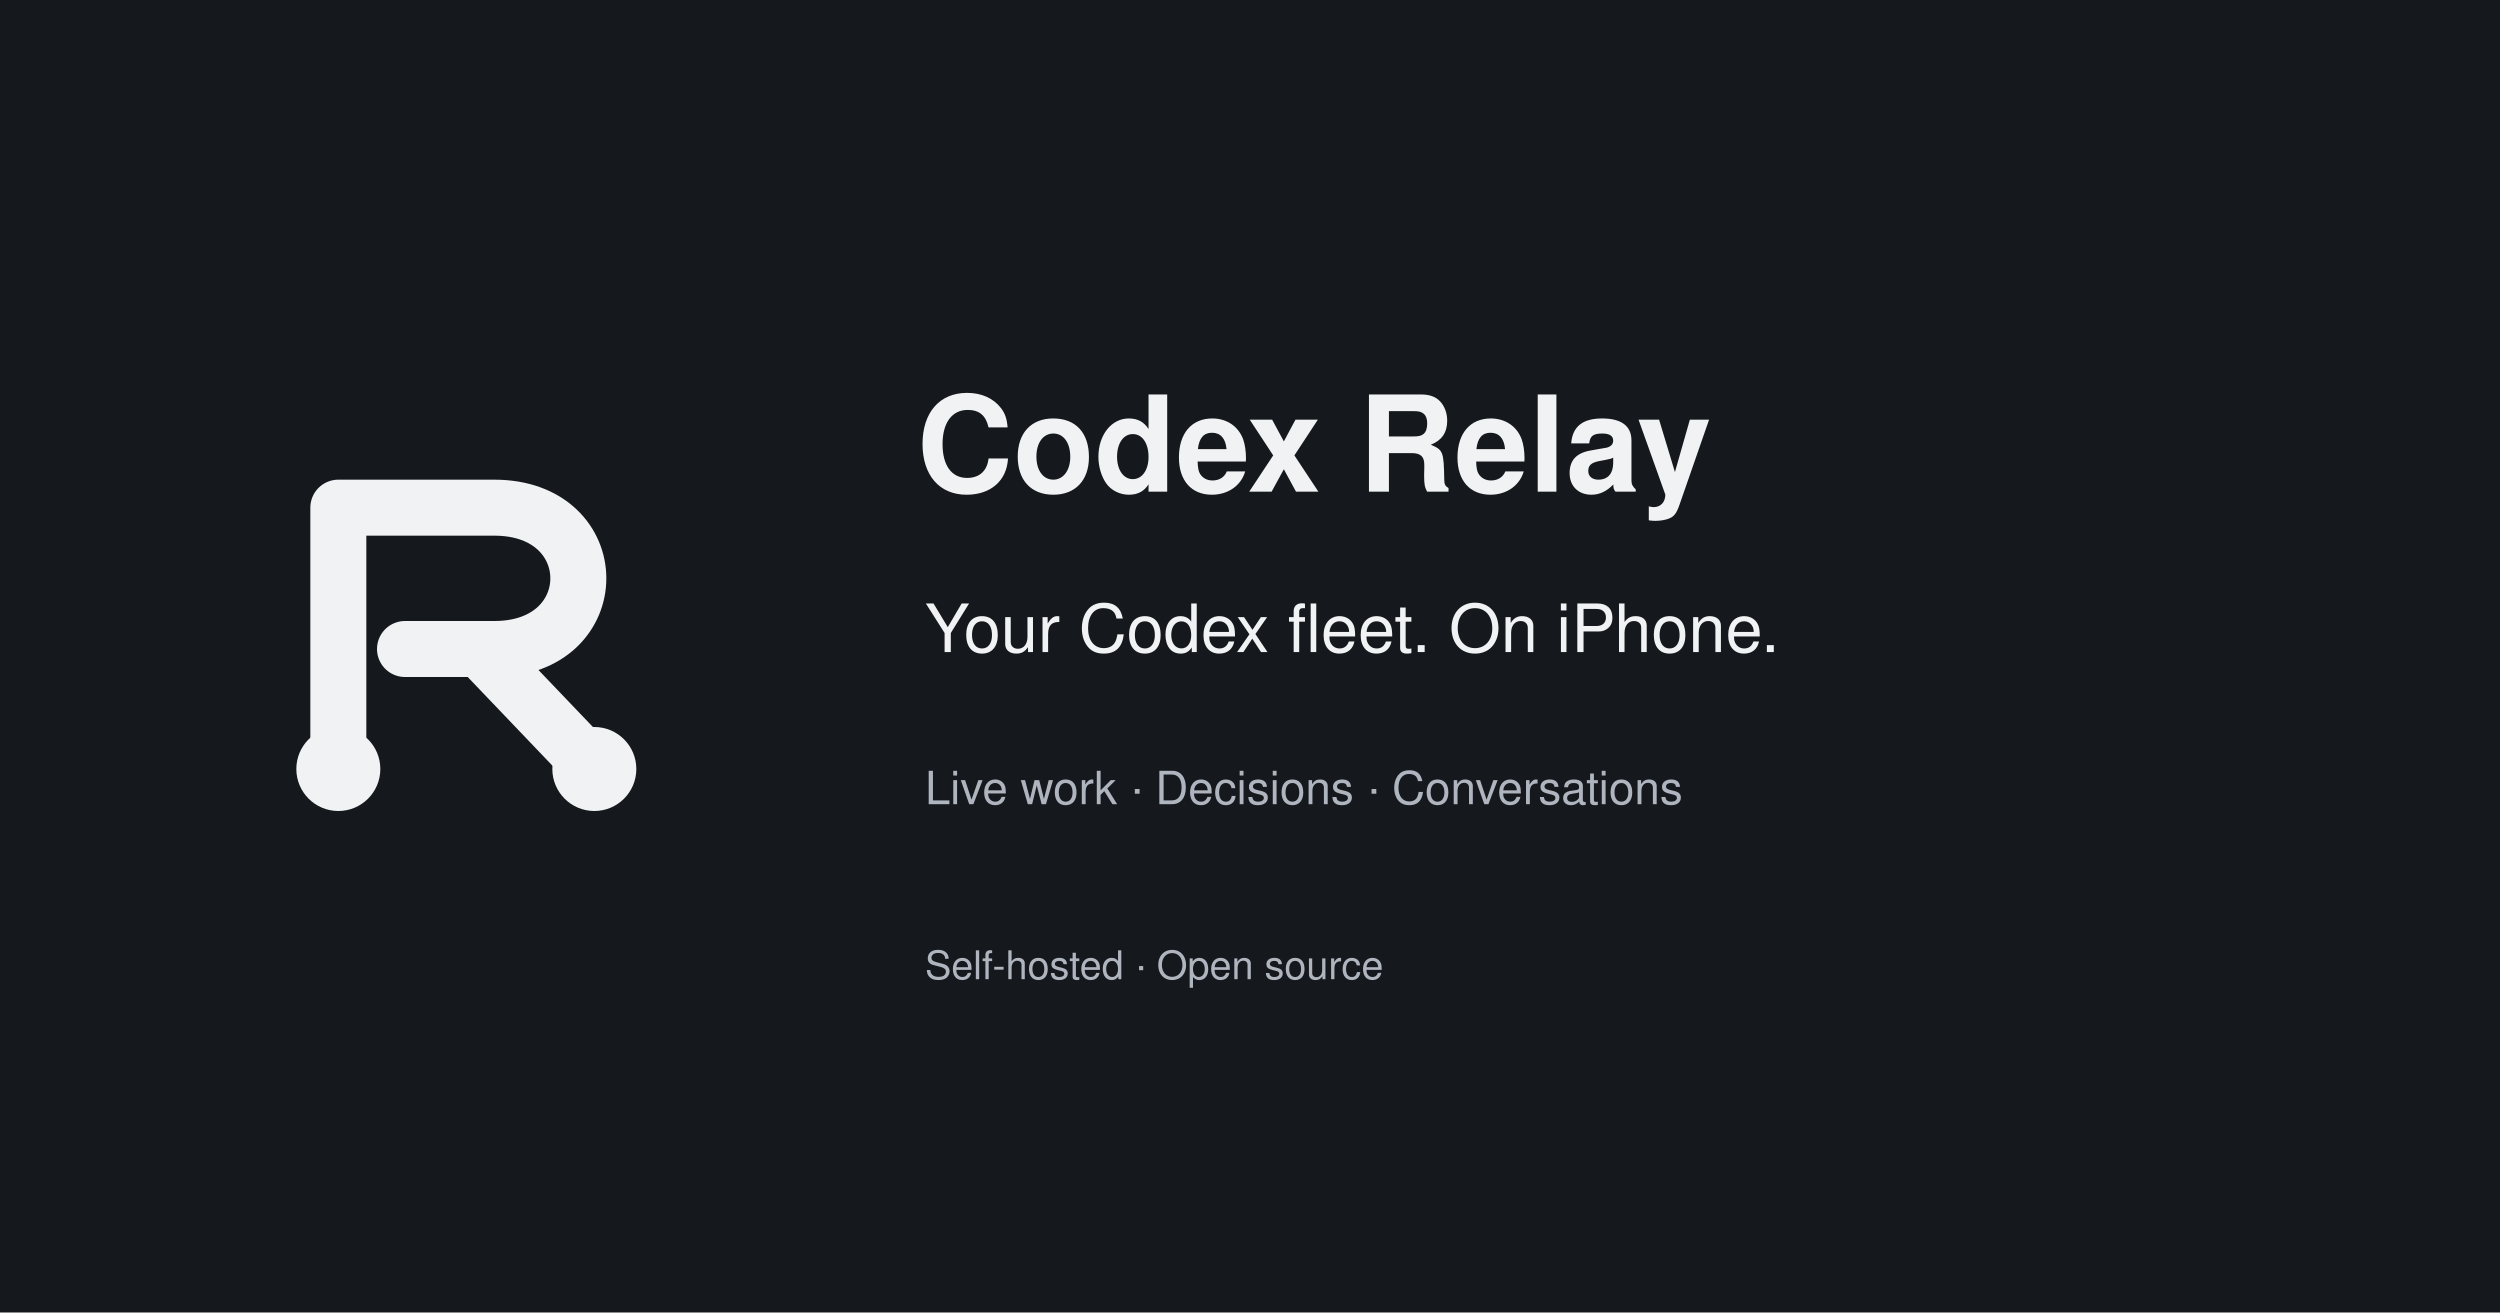
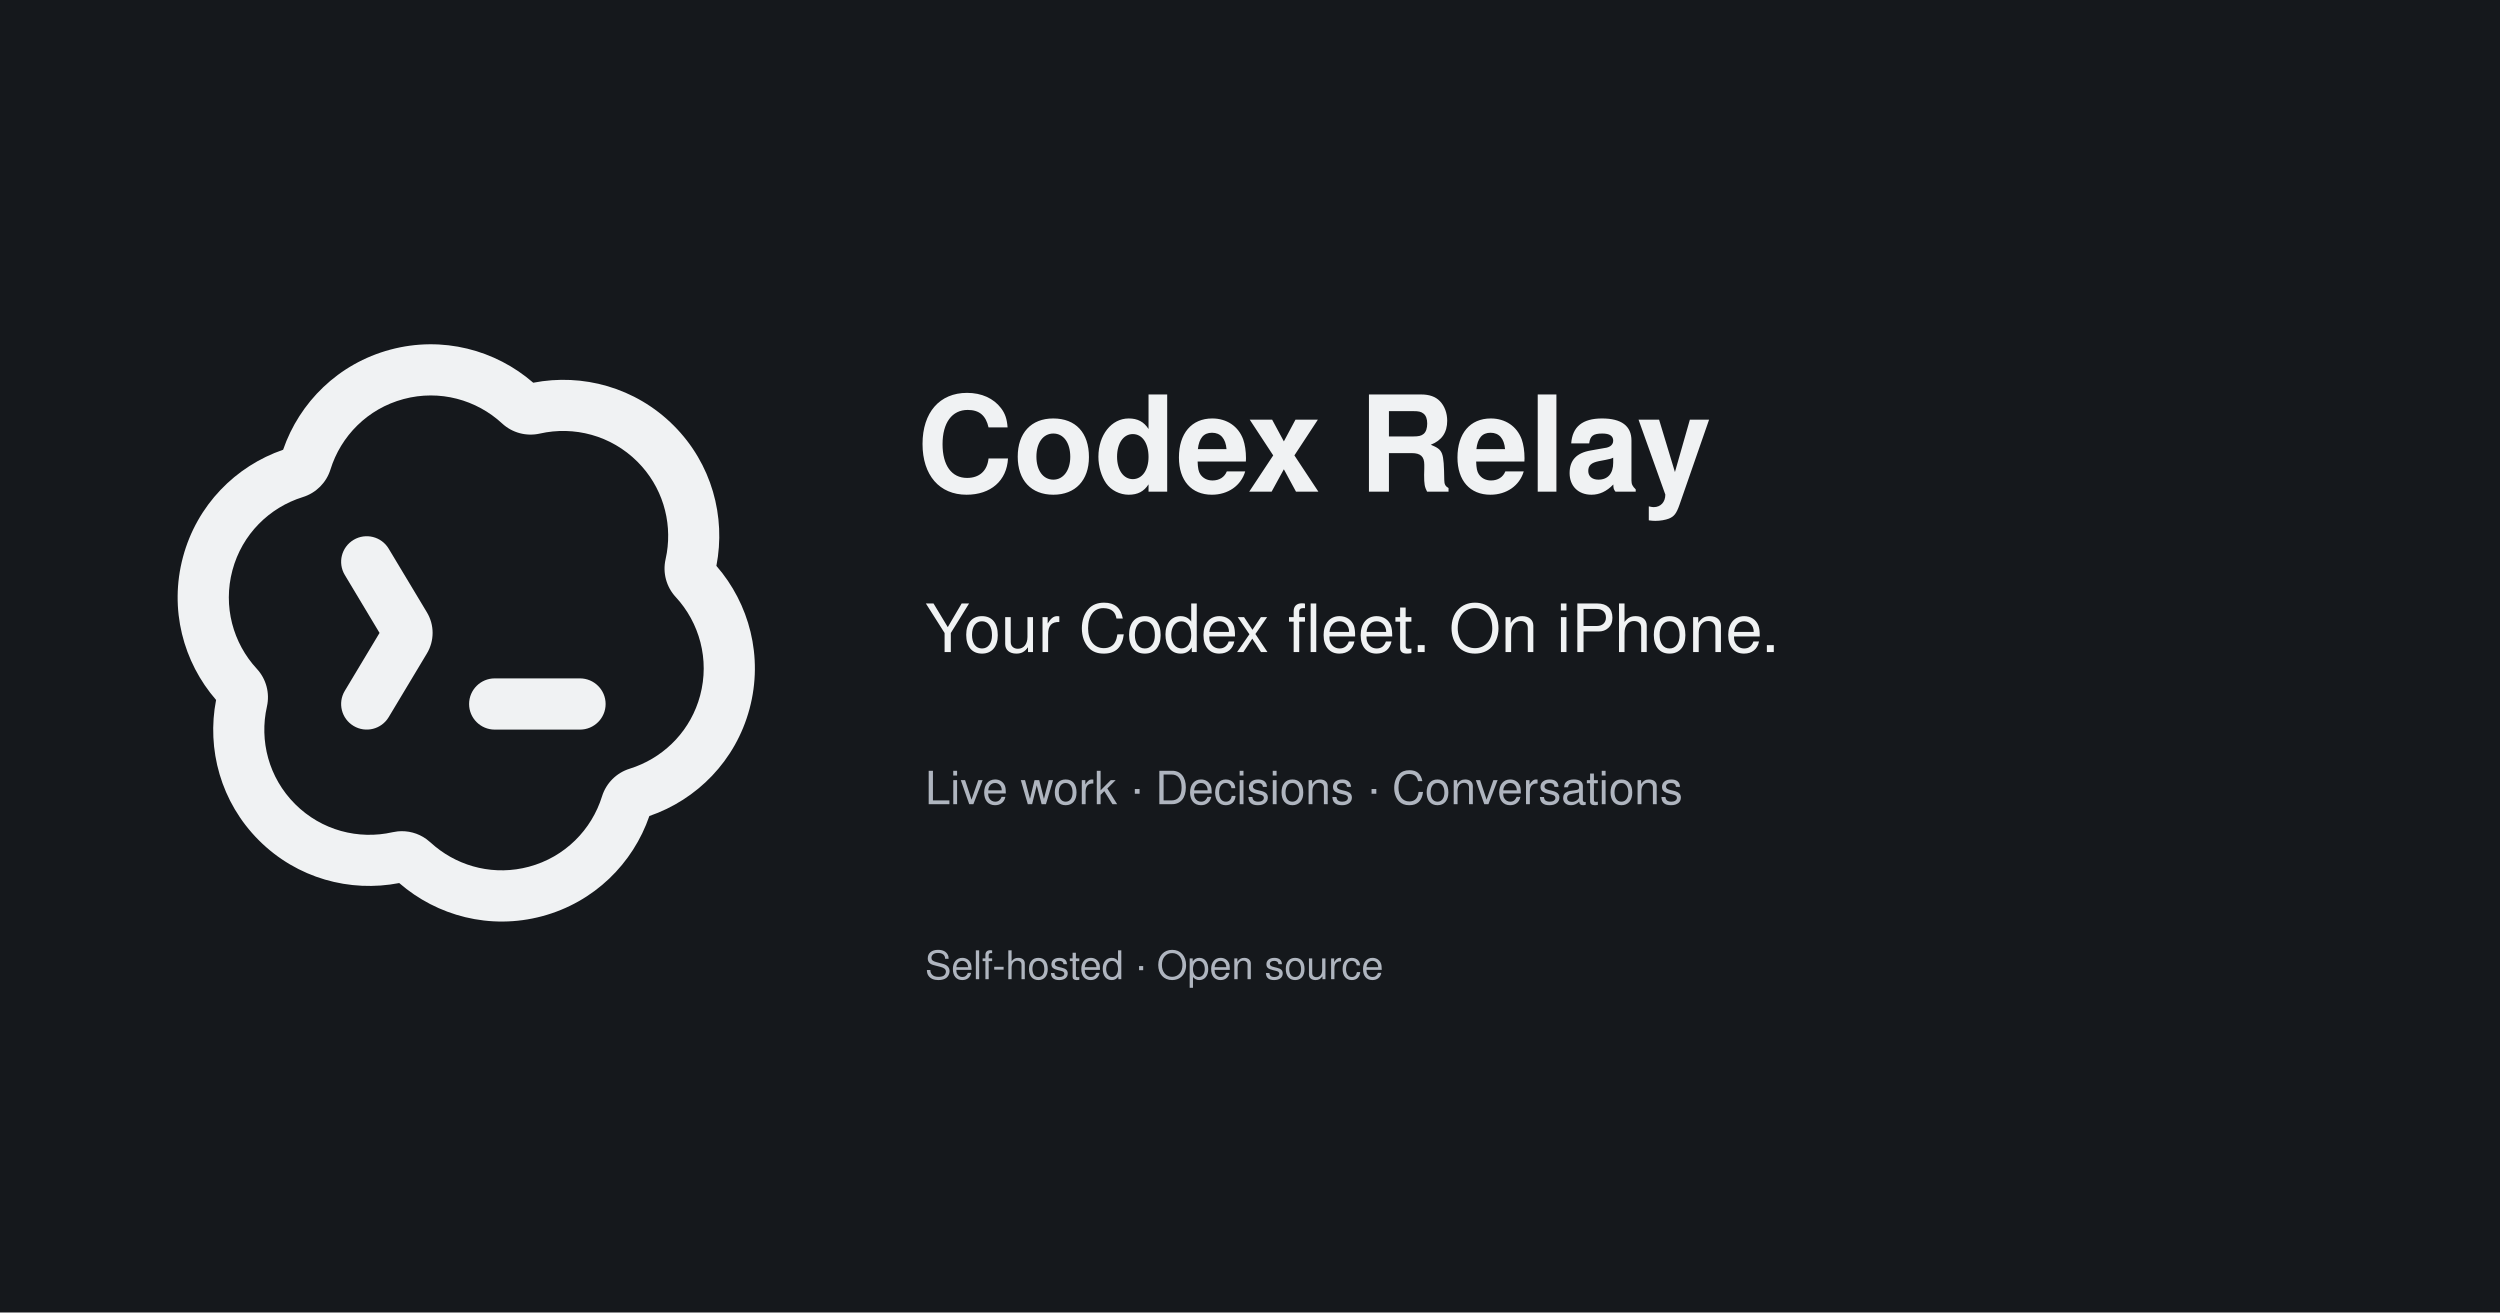
<svg xmlns="http://www.w3.org/2000/svg" width="1200" height="630" viewBox="0 0 1200 630">
  <rect width="1200" height="630" fill="#15181c" />
-   <g transform="translate(60 140) scale(.32)">
-     <rect width="1024" height="1024" fill="#15181c" />
-     <path d="M320 716V324H554C722 324 722 536 554 536H420M532 536L704 716" fill="none" stroke="#f0f2f3" stroke-width="84" stroke-linecap="round" stroke-linejoin="round" />
-     <circle cx="320" cy="716" r="63" fill="#f0f2f3" />
-     <circle cx="704" cy="716" r="63" fill="#f0f2f3" />
+   <g transform="translate(60 140) scale(13.65)">
+     <path d="M16 13.599C16.497 13.6 16.901 14.003 16.901 14.5C16.901 14.996 16.497 15.4 16 15.4H13.001C12.504 15.4 12.1 14.997 12.1 14.5C12.1 14.003 12.504 13.599 13.001 13.599H16Z" fill="#f0f2f3" />
+     <path d="M8.038 8.728C8.464 8.473 9.016 8.611 9.272 9.037L10.618 11.279C10.884 11.722 10.883 12.277 10.618 12.72L9.272 14.963C9.016 15.389 8.464 15.527 8.038 15.271C7.611 15.015 7.473 14.463 7.729 14.037L8.951 12L7.729 9.962C7.473 9.536 7.611 8.984 8.038 8.728Z" fill="#f0f2f3" />
+     <path fill-rule="evenodd" clip-rule="evenodd" d="M9.332 2.038C11.164 1.547 13.027 2.047 14.356 3.202C16.086 2.865 17.951 3.364 19.294 4.707C20.636 6.049 21.133 7.913 20.796 9.642C21.953 10.972 22.453 12.835 21.962 14.668C21.471 16.503 20.105 17.866 18.439 18.439C17.866 20.105 16.503 21.47 14.669 21.962C12.836 22.453 10.973 21.952 9.643 20.796C7.914 21.132 6.05 20.635 4.708 19.293C3.366 17.951 2.867 16.087 3.203 14.357C2.047 13.027 1.548 11.164 2.039 9.331C2.53 7.498 3.894 6.133 5.56 5.559C6.134 3.893 7.498 2.529 9.332 2.038ZM13.262 4.635C12.361 3.801 11.067 3.436 9.797 3.776C8.527 4.116 7.589 5.08 7.225 6.253C7.081 6.716 6.718 7.079 6.254 7.223C5.081 7.587 4.118 8.526 3.778 9.796C3.438 11.067 3.801 12.361 4.635 13.262C4.965 13.618 5.098 14.115 4.991 14.588C4.719 15.786 5.051 17.089 5.981 18.019C6.911 18.949 8.213 19.28 9.412 19.008L9.589 18.979C9.947 18.943 10.306 19.04 10.598 19.25L10.738 19.364L10.912 19.514C11.802 20.241 13.013 20.541 14.204 20.222C15.473 19.882 16.411 18.919 16.775 17.746C16.919 17.282 17.283 16.919 17.747 16.775L17.963 16.7C19.038 16.292 19.905 15.394 20.224 14.203C20.564 12.933 20.199 11.639 19.365 10.737C19.035 10.381 18.902 9.884 19.009 9.411L19.053 9.185C19.237 8.051 18.892 6.852 18.02 5.98C17.09 5.05 15.787 4.718 14.588 4.99C14.115 5.097 13.619 4.965 13.262 4.635Z" fill="#f0f2f3" />
  </g>
  <g fill="#f0f2f3" font-family="-apple-system,BlinkMacSystemFont,Helvetica,Arial,sans-serif">
    <text x="440" y="236" font-size="64" font-weight="700">Codex Relay</text>
    <text x="444" y="313" font-size="32">Your Codex fleet. On iPhone.</text>
    <text x="444" y="386" font-size="22" fill="#afb5bf">Live work · Decisions · Conversations</text>
    <text x="444" y="470" font-size="19" fill="#afb5bf">Self-hosted · Open source</text>
  </g>
</svg>
